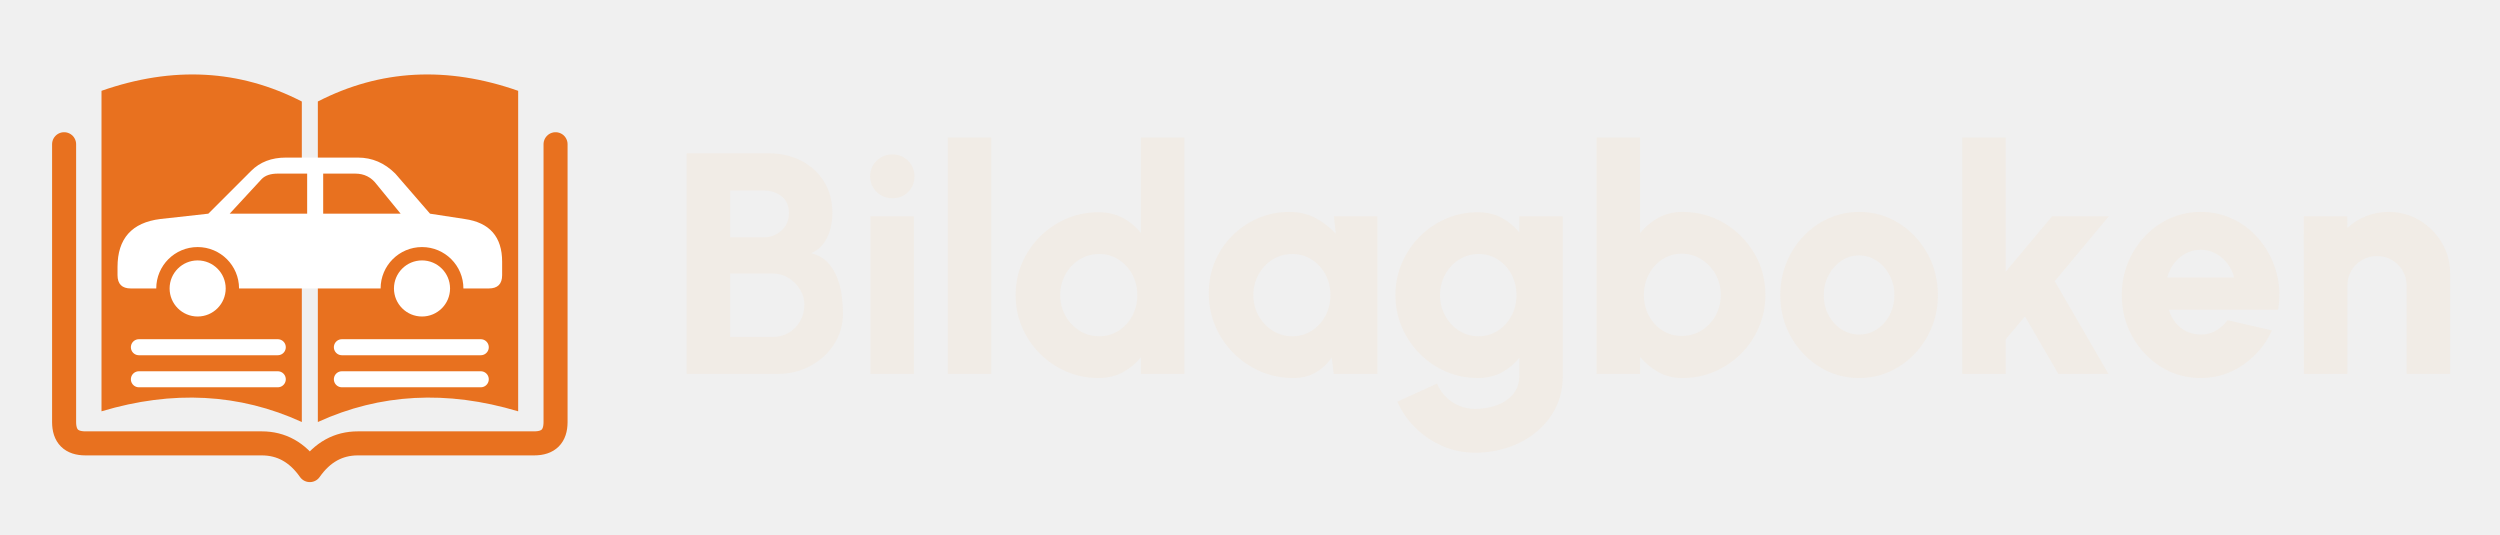
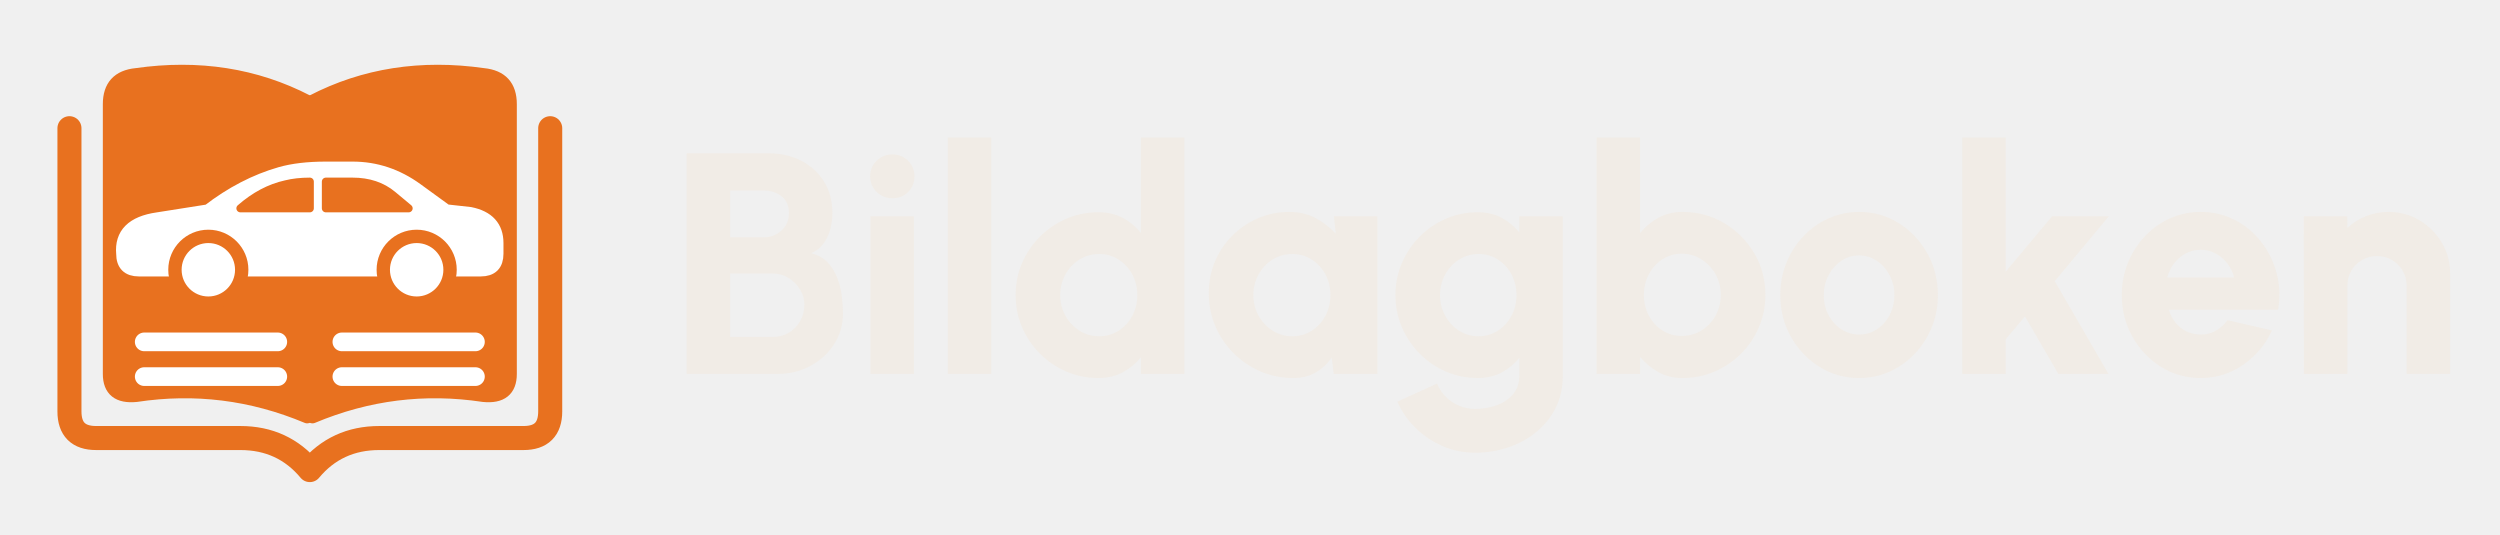
<svg xmlns="http://www.w3.org/2000/svg" viewBox="0 0 936 200" width="936" height="200">
  <g id="symbol" transform="translate(16,8)">
-     <path d="M8 46 V150 Q8 158 16 158 H82 Q93 158 100 168 Q107 158 118 158 H184 Q192 158 192 150 V46" fill="none" stroke="#E8711F" stroke-width="9" stroke-linecap="round" stroke-linejoin="round" />
-     <path d="M22 26 Q62 12 97 30 V150 Q62 134 22 146 Z" fill="#E8711F" />
-     <path d="M178 26 Q138 12 103 30 V150 Q138 134 178 146 Z" fill="#E8711F" />
-     <g transform="translate(-10 0)">
-       <path d="M38 92 Q38 76 54 74 L72 72 L88 56 Q93 51 101 51 H128 Q136 51 142 57 L155 72 L168 74 Q182 76 182 90 V95 Q182 100 177 100 H43 Q38 100 38 95 Z" fill="#fff" />
-       <path d="M80 72 L92 59 Q94 57 98 57 H109 V72 Z" fill="#E8711F" />
-       <path d="M115 72 V57 H127 Q132 57 135 61 L144 72 Z" fill="#E8711F" />
-       <circle cx="68" cy="100" r="13" fill="#fff" stroke="#E8711F" stroke-width="5" />
-       <circle cx="152" cy="100" r="13" fill="#fff" stroke="#E8711F" stroke-width="5" />
-     </g>
-     <g stroke="#fff" stroke-width="6" stroke-linecap="round">
-       <path d="M36 122 H88" />
-       <path d="M36 134 H88" />
-       <path d="M112 122 H164" />
-       <path d="M112 134 H164" />
+     <path d="M10 40 V146 Q10 156 20 156 H74 Q90 156 100 168 Q110 156 126 156 H180 Q190 156 190 146 V40" fill="none" stroke="#E8711F" stroke-width="9" stroke-linecap="round" stroke-linejoin="round" />
+     <path d="M25 31 Q25 21 35 20 Q70 15 99 30 V148 Q68 135 35 140 Q25 141 25 132 Z" fill="#E8711F" stroke="#E8711F" stroke-width="5" stroke-linejoin="round" />
+     <path d="M175 31 Q175 21 165 20 Q130 15 101 30 V148 Q132 135 165 140 Q175 141 175 132 Z" fill="#E8711F" stroke="#E8711F" stroke-width="5" stroke-linejoin="round" />
+     <path d="M30 87 Q29 76 43 74 L62 71 Q75 61 89 57 Q96 55 106 55 H116 Q129 55 140 63 L151 71 L160 72 Q170 74 170 83 V87 Q170 93 164 93 H36 Q30 93 30 87 Z" fill="#fff" stroke="#fff" stroke-width="5" stroke-linejoin="round" />
+     <path d="M74 70 Q82 63 91 61 Q95 60 100 60 V70 Z" fill="#E8711F" stroke="#E8711F" stroke-width="3" stroke-linejoin="round" />
+     <path d="M106 70 V60 H116 Q125 60 131 65 L137 70 Z" fill="#E8711F" stroke="#E8711F" stroke-width="3" stroke-linejoin="round" />
+     <circle cx="62" cy="93" r="12.5" fill="#fff" stroke="#E8711F" stroke-width="5" />
+     <circle cx="140" cy="93" r="12.5" fill="#fff" stroke="#E8711F" stroke-width="5" />
+     <g stroke="#fff" stroke-width="7" stroke-linecap="round">
+       <path d="M38 120 H88" />
+       <path d="M38 133 H88" />
+       <path d="M112 120 H162" />
+       <path d="M112 133 H162" />
    </g>
  </g>
  <path transform="translate(250,140)" d="M7.08 0.0V-82.6H37.819Q44.486 -82.6 49.914 -79.856Q55.342 -77.113 58.498 -72.039Q61.655 -66.965 61.655 -60.121Q61.655 -57.348 60.917 -54.398Q60.18 -51.448 58.439 -48.97Q56.699 -46.492 53.69 -45.194Q57.584 -44.25 59.944 -41.683Q62.304 -39.117 63.543 -35.783Q64.782 -32.45 65.195 -28.969Q65.608 -25.488 65.608 -22.656Q65.608 -16.284 62.304 -11.151Q59.0 -6.018 53.424 -3.009Q47.849 0.0 41.123 0.0ZM23.364 -13.865H39.412Q42.657 -13.865 45.312 -15.428Q47.967 -16.992 49.56 -19.735Q51.153 -22.479 51.153 -25.96Q51.153 -28.91 49.56 -31.565Q47.967 -34.22 45.312 -35.901Q42.657 -37.583 39.412 -37.583H23.364ZM23.364 -51.153H35.931Q39.825 -51.153 42.598 -53.69Q45.371 -56.227 45.371 -60.239Q45.371 -64.369 42.598 -66.523Q39.825 -68.676 35.931 -68.676H23.364Z M75.908 -59.0H92.192V0.0H75.908ZM84.168 -65.785Q80.628 -65.785 78.209 -68.145Q75.79 -70.505 75.79 -73.986Q75.79 -77.467 78.209 -79.827Q80.628 -82.187 84.109 -82.187Q87.59 -82.187 89.98 -79.827Q92.369 -77.467 92.369 -73.986Q92.369 -70.505 90.038 -68.145Q87.708 -65.785 84.168 -65.785Z M104.852 0.0V-88.5H121.136V0.0Z M177.161 -88.5H193.445V0.0H177.161V-6.254Q174.447 -2.832 170.435 -0.649Q166.423 1.534 161.29 1.534Q154.859 1.534 149.254 -0.885Q143.649 -3.304 139.371 -7.582Q135.094 -11.859 132.675 -17.464Q130.256 -23.069 130.256 -29.5Q130.256 -35.931 132.675 -41.536Q135.094 -47.141 139.371 -51.418Q143.649 -55.696 149.254 -58.115Q154.859 -60.534 161.29 -60.534Q166.423 -60.534 170.435 -58.38Q174.447 -56.227 177.161 -52.746ZM161.526 -14.101Q165.538 -14.101 168.783 -16.166Q172.028 -18.231 173.916 -21.741Q175.804 -25.252 175.804 -29.5Q175.804 -33.807 173.916 -37.288Q172.028 -40.769 168.783 -42.834Q165.538 -44.899 161.526 -44.899Q157.455 -44.899 154.151 -42.834Q150.847 -40.769 148.9 -37.258Q146.953 -33.748 146.953 -29.5Q146.953 -25.252 148.93 -21.741Q150.906 -18.231 154.21 -16.166Q157.514 -14.101 161.526 -14.101Z M249.411 -59.0H265.695V0.0H249.352L248.585 -6.136Q246.284 -2.714 242.685 -0.59Q239.086 1.534 234.248 1.534Q227.64 1.534 221.917 -0.944Q216.194 -3.422 211.828 -7.788Q207.462 -12.154 205.014 -17.907Q202.565 -23.659 202.565 -30.267Q202.565 -36.58 204.866 -42.067Q207.167 -47.554 211.356 -51.743Q215.545 -55.932 221.002 -58.292Q226.46 -60.652 232.773 -60.652Q238.201 -60.652 242.537 -58.351Q246.874 -56.05 250.119 -52.51ZM233.835 -14.101Q237.847 -14.101 241.092 -16.166Q244.337 -18.231 246.225 -21.741Q248.113 -25.252 248.113 -29.5Q248.113 -33.807 246.225 -37.288Q244.337 -40.769 241.092 -42.834Q237.847 -44.899 233.835 -44.899Q229.764 -44.899 226.46 -42.834Q223.156 -40.769 221.209 -37.258Q219.262 -33.748 219.262 -29.5Q219.262 -25.252 221.238 -21.741Q223.215 -18.231 226.519 -16.166Q229.823 -14.101 233.835 -14.101Z M318.829 -59.0H335.113V0.826Q335.113 7.375 332.458 12.655Q329.803 17.936 325.231 21.712Q320.658 25.488 314.729 27.494Q308.799 29.5 302.191 29.5Q295.937 29.5 290.214 27.051Q284.491 24.603 280.066 20.296Q275.641 15.989 273.163 10.384L288.031 3.599Q289.27 6.549 291.423 8.673Q293.577 10.797 296.38 11.947Q299.182 13.098 302.191 13.098Q305.436 13.098 308.416 12.331Q311.395 11.564 313.755 10.03Q316.115 8.496 317.472 6.195Q318.829 3.894 318.829 0.826V-6.018Q316.115 -2.655 312.25 -0.56Q308.386 1.534 303.312 1.534Q296.94 1.534 291.365 -0.885Q285.789 -3.304 281.541 -7.582Q277.293 -11.859 274.874 -17.464Q272.455 -23.069 272.455 -29.5Q272.455 -35.931 274.874 -41.536Q277.293 -47.141 281.541 -51.418Q285.789 -55.696 291.365 -58.115Q296.94 -60.534 303.312 -60.534Q308.386 -60.534 312.25 -58.439Q316.115 -56.345 318.829 -52.982ZM303.548 -14.101Q307.56 -14.101 310.805 -16.195Q314.05 -18.29 315.909 -21.771Q317.767 -25.252 317.767 -29.5Q317.767 -33.748 315.909 -37.258Q314.05 -40.769 310.805 -42.834Q307.56 -44.899 303.548 -44.899Q299.595 -44.899 296.321 -42.834Q293.046 -40.769 291.099 -37.258Q289.152 -33.748 289.152 -29.5Q289.152 -25.252 291.099 -21.741Q293.046 -18.231 296.321 -16.166Q299.595 -14.101 303.548 -14.101Z M379.869 -60.652Q388.483 -60.652 395.534 -56.463Q402.584 -52.274 406.773 -45.223Q410.962 -38.173 410.962 -29.618Q410.962 -23.187 408.543 -17.523Q406.124 -11.859 401.846 -7.582Q397.569 -3.304 391.934 -0.885Q386.3 1.534 379.869 1.534Q374.795 1.534 370.842 -0.708Q366.889 -2.95 364.057 -6.372V0.0H347.773V-88.5H364.057V-52.746Q366.889 -56.227 370.842 -58.439Q374.795 -60.652 379.869 -60.652ZM379.633 -14.219Q383.704 -14.219 387.037 -16.284Q390.371 -18.349 392.318 -21.859Q394.265 -25.37 394.265 -29.618Q394.265 -33.866 392.288 -37.347Q390.312 -40.828 386.978 -42.922Q383.645 -45.017 379.633 -45.017Q375.621 -45.017 372.405 -42.922Q369.19 -40.828 367.332 -37.317Q365.473 -33.807 365.473 -29.618Q365.473 -25.311 367.332 -21.83Q369.19 -18.349 372.405 -16.284Q375.621 -14.219 379.633 -14.219Z M446.042 1.534Q437.9 1.534 431.203 -2.655Q424.507 -6.844 420.524 -13.895Q416.542 -20.945 416.542 -29.5Q416.542 -35.99 418.843 -41.624Q421.144 -47.259 425.185 -51.537Q429.227 -55.814 434.596 -58.233Q439.965 -60.652 446.042 -60.652Q454.184 -60.652 460.88 -56.463Q467.577 -52.274 471.559 -45.194Q475.542 -38.114 475.542 -29.5Q475.542 -23.069 473.241 -17.464Q470.94 -11.859 466.898 -7.582Q462.857 -3.304 457.517 -0.885Q452.178 1.534 446.042 1.534ZM446.042 -14.75Q449.818 -14.75 452.827 -16.785Q455.836 -18.821 457.547 -22.184Q459.258 -25.547 459.258 -29.5Q459.258 -33.571 457.458 -36.963Q455.659 -40.356 452.65 -42.362Q449.641 -44.368 446.042 -44.368Q442.325 -44.368 439.316 -42.303Q436.307 -40.238 434.566 -36.875Q432.826 -33.512 432.826 -29.5Q432.826 -25.311 434.625 -21.977Q436.425 -18.644 439.434 -16.697Q442.443 -14.75 446.042 -14.75Z M539.414 0.0H520.652L508.144 -21.535L500.946 -12.98V0.0H484.662V-88.5H500.946V-38.291L518.292 -59.0H539.532L519.295 -34.751Z M573.904 1.534Q565.762 1.534 559.065 -2.655Q552.369 -6.844 548.386 -13.924Q544.404 -21.004 544.404 -29.559Q544.404 -35.99 546.705 -41.624Q549.006 -47.259 553.047 -51.537Q557.089 -55.814 562.458 -58.233Q567.827 -60.652 573.904 -60.652Q580.925 -60.652 586.736 -57.643Q592.548 -54.634 596.589 -49.442Q600.631 -44.25 602.371 -37.701Q604.112 -31.152 602.932 -24.072H561.986Q562.753 -21.476 564.375 -19.381Q565.998 -17.287 568.387 -16.048Q570.777 -14.809 573.904 -14.75Q576.972 -14.691 579.568 -16.166Q582.164 -17.641 583.993 -20.119L600.631 -16.284Q597.032 -8.437 589.893 -3.451Q582.754 1.534 573.904 1.534ZM561.396 -36.108H586.471Q585.704 -39.058 583.875 -41.418Q582.046 -43.778 579.479 -45.135Q576.913 -46.492 573.904 -46.492Q570.954 -46.492 568.387 -45.135Q565.821 -43.778 564.021 -41.447Q562.222 -39.117 561.396 -36.108Z M667.335 -37.524V0.0H651.051V-33.04Q651.051 -36.167 649.546 -38.674Q648.042 -41.182 645.534 -42.657Q643.027 -44.132 639.959 -44.132Q636.891 -44.132 634.354 -42.657Q631.817 -41.182 630.342 -38.674Q628.867 -36.167 628.867 -33.04V0.0H612.583L612.524 -59.0H628.808L628.867 -54.634Q631.817 -57.466 635.799 -59.059Q639.782 -60.652 644.207 -60.652Q650.638 -60.652 655.859 -57.525Q661.081 -54.398 664.208 -49.176Q667.335 -43.955 667.335 -37.524Z" fill="#F1ECE6" />
</svg>
